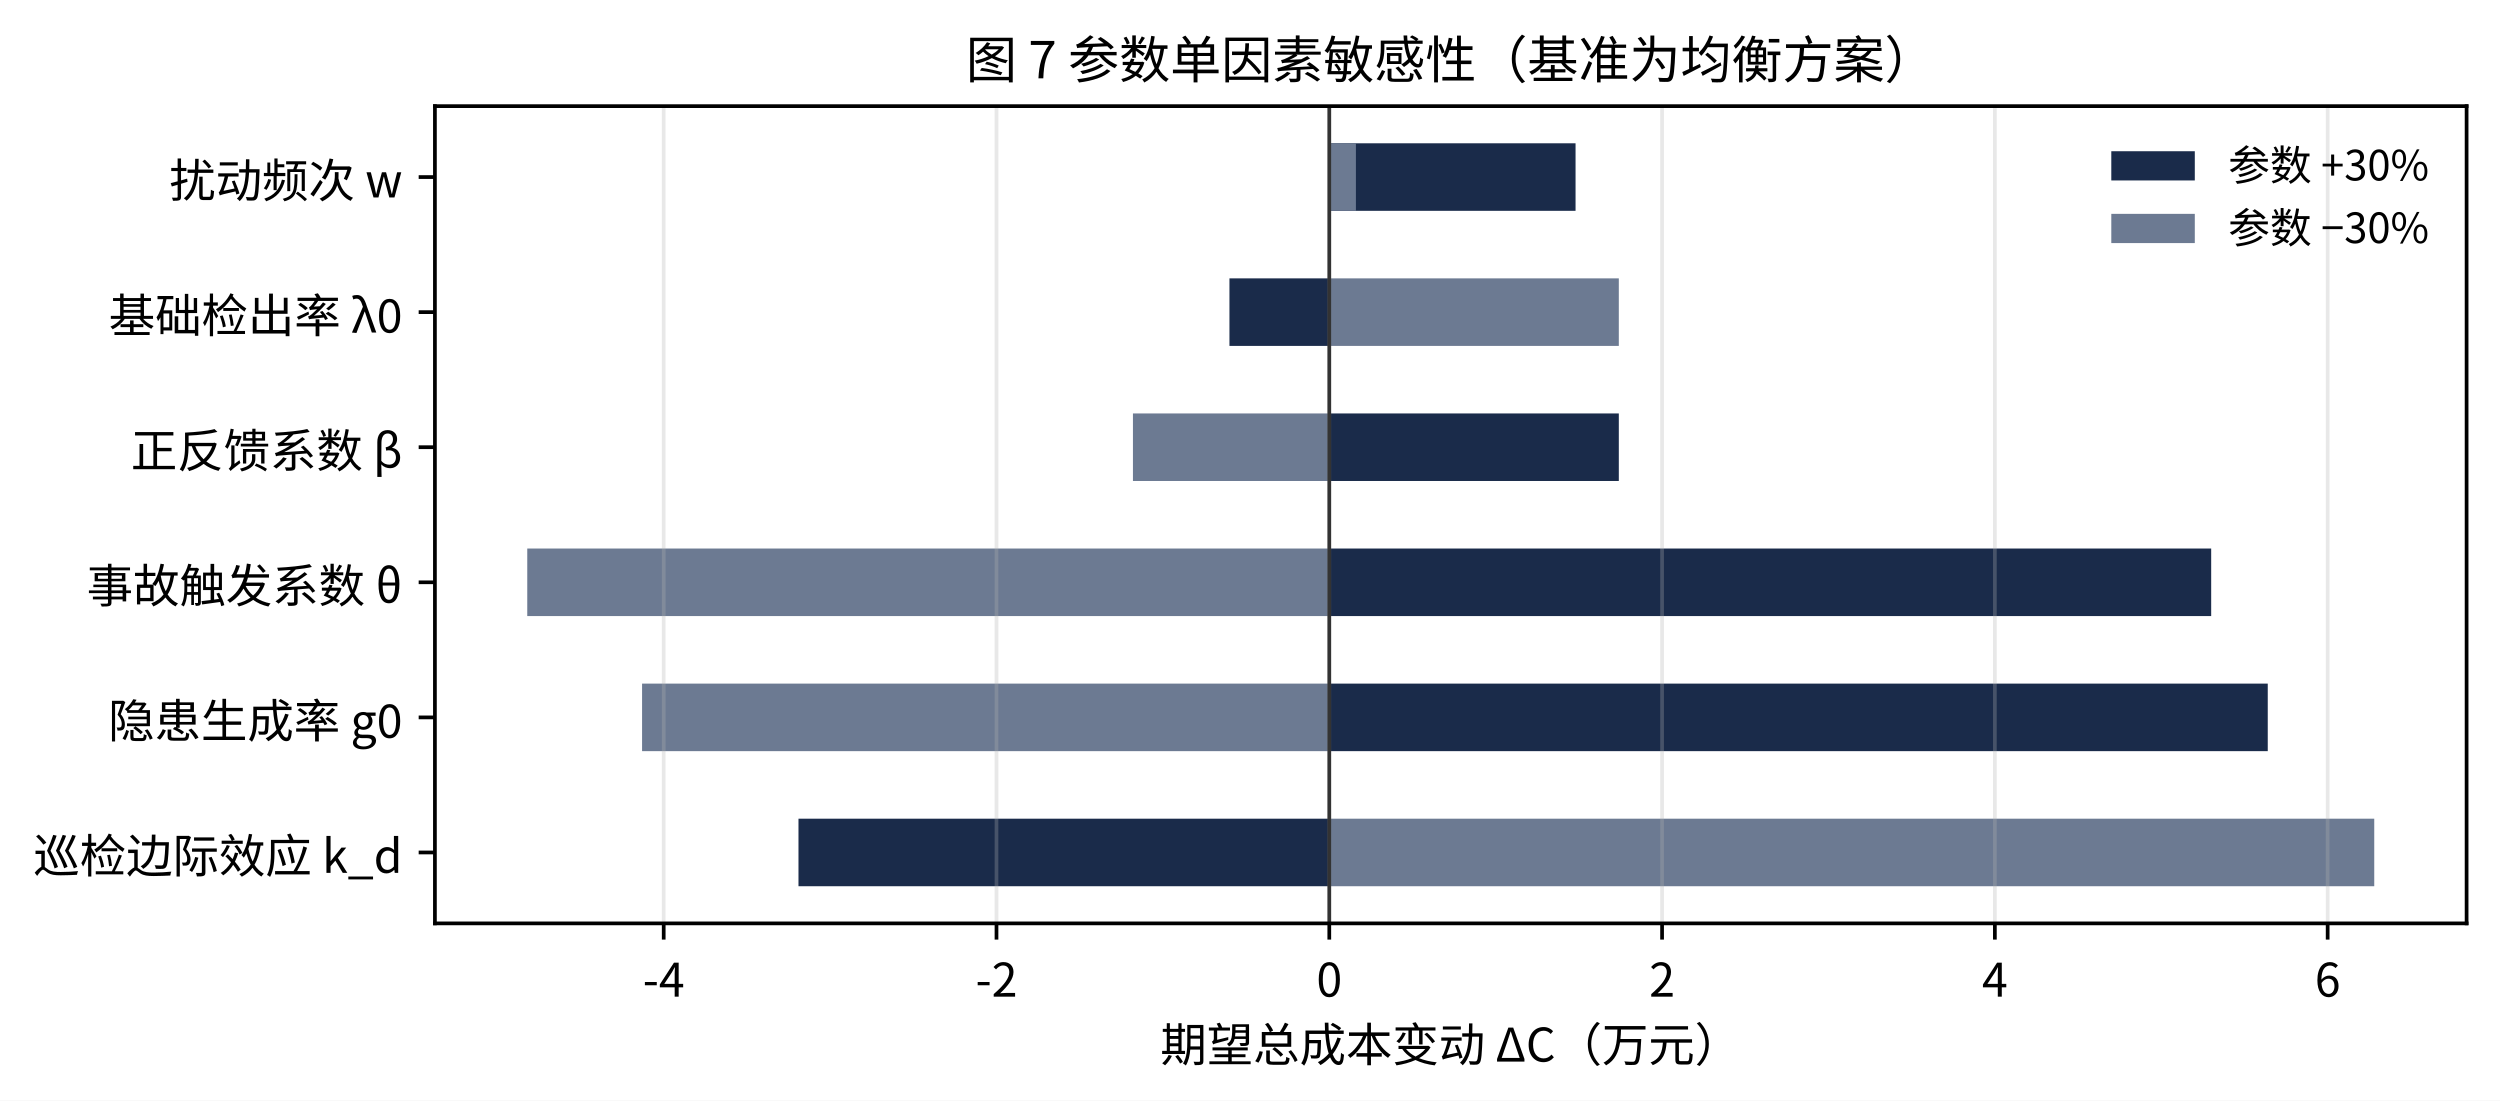
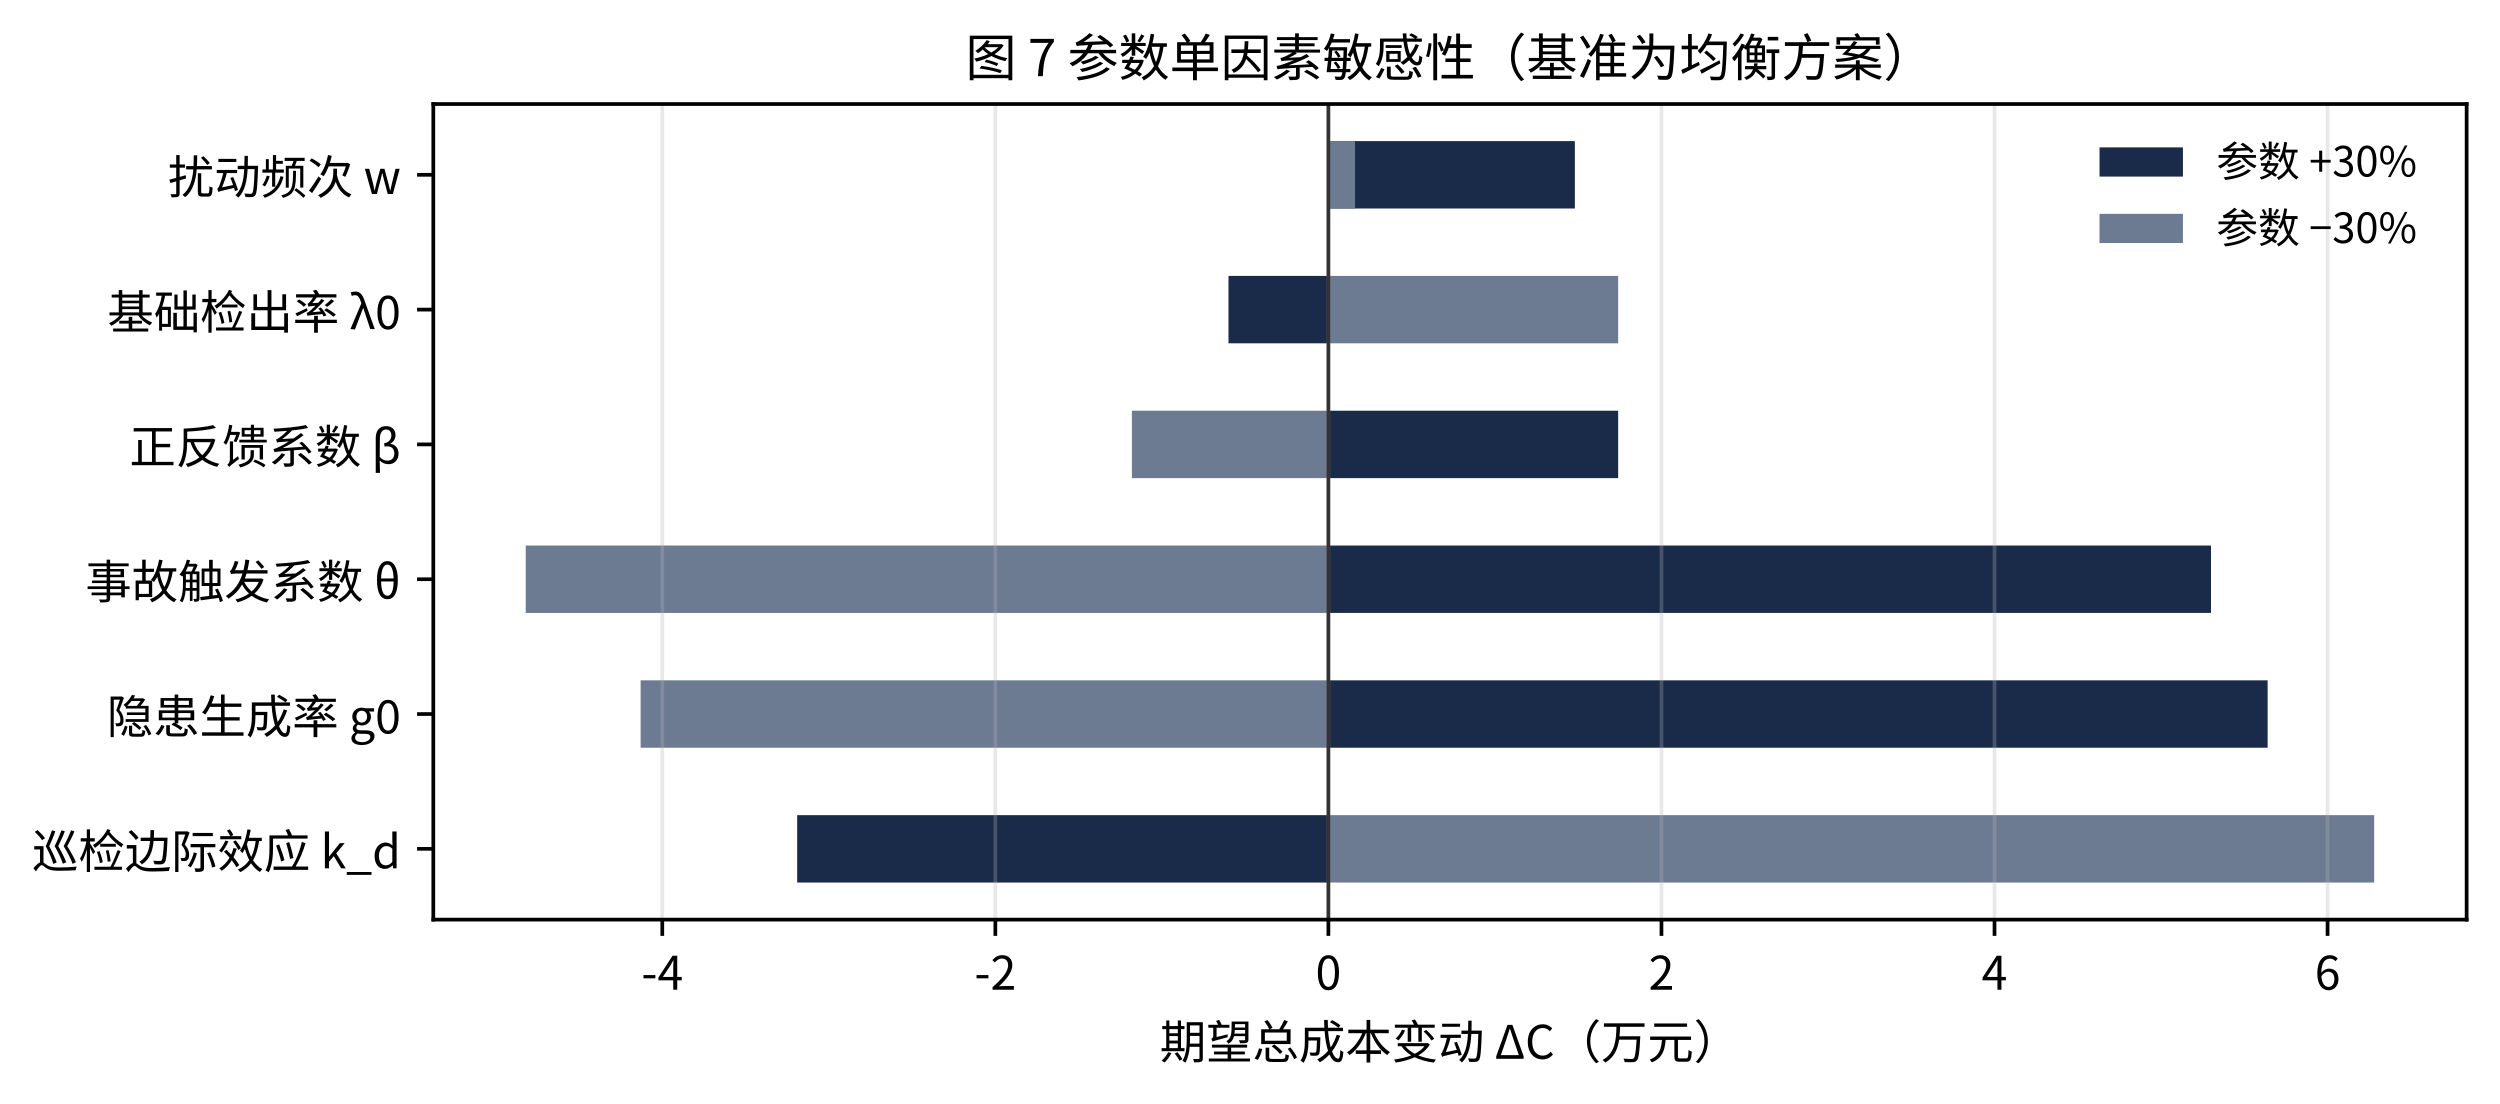
- <svg xmlns="http://www.w3.org/2000/svg" xmlns:xlink="http://www.w3.org/1999/xlink" width="538.912pt" height="237.248pt" viewBox="0 0 538.912 237.248" version="1.1">
+ <svg xmlns="http://www.w3.org/2000/svg" xmlns:xlink="http://www.w3.org/1999/xlink" width="539.363pt" height="238.176pt" viewBox="0 0 539.363 238.176" version="1.1">
  <defs>
    <style type="text/css">*{stroke-linejoin: round; stroke-linecap: butt}</style>
  </defs>
  <g id="figure_1">
    <g id="patch_1">
-       <path d="M 0 237.248  L 538.912 237.248  L 538.912 0  L 0 0  z " style="fill: #ffffff" />
+       <path d="M 0 238.176  L 539.363 238.176  L 539.363 0  L 0 0  z " style="fill: #ffffff" />
    </g>
    <g id="axes_1">
      <g id="patch_2">
-         <path d="M 93.752 199.048  L 531.712 199.048  L 531.712 22.88  L 93.752 22.88  z " style="fill: #ffffff" />
+         <path d="M 93.483 198.403  L 532.163 198.403  L 532.163 22.443  L 93.483 22.443  z " style="fill: #ffffff" />
      </g>
      <g id="patch_3">
-         <path d="M 286.547 191.04  L 172.125 191.04  L 172.125 176.481  L 286.547 176.481  z " clip-path="url(#p237155da84)" style="fill: #1a2b4a" />
+         <path d="M 286.595 190.405  L 171.985 190.405  L 171.985 175.862  L 286.595 175.862  z " clip-path="url(#pa2468f5fff)" style="fill: #1a2b4a" />
      </g>
      <g id="patch_4">
-         <path d="M 286.547 161.921  L 488.848 161.921  L 488.848 147.362  L 286.547 147.362  z " clip-path="url(#p237155da84)" style="fill: #1a2b4a" />
+         <path d="M 286.595 161.32  L 489.229 161.32  L 489.229 146.778  L 286.595 146.778  z " clip-path="url(#pa2468f5fff)" style="fill: #1a2b4a" />
      </g>
      <g id="patch_5">
-         <path d="M 286.547 132.803  L 476.653 132.803  L 476.653 118.243  L 286.547 118.243  z " clip-path="url(#p237155da84)" style="fill: #1a2b4a" />
+         <path d="M 286.595 132.236  L 477.013 132.236  L 477.013 117.694  L 286.595 117.694  z " clip-path="url(#pa2468f5fff)" style="fill: #1a2b4a" />
      </g>
      <g id="patch_6">
-         <path d="M 286.547 103.684  L 348.959 103.684  L 348.959 89.125  L 286.547 89.125  z " clip-path="url(#p237155da84)" style="fill: #1a2b4a" />
+         <path d="M 286.595 103.152  L 349.11 103.152  L 349.11 88.61  L 286.595 88.61  z " clip-path="url(#pa2468f5fff)" style="fill: #1a2b4a" />
      </g>
      <g id="patch_7">
-         <path d="M 286.547 74.566  L 265.026 74.566  L 265.026 60.006  L 286.547 60.006  z " clip-path="url(#p237155da84)" style="fill: #1a2b4a" />
+         <path d="M 286.595 74.068  L 265.039 74.068  L 265.039 59.526  L 286.595 59.526  z " clip-path="url(#pa2468f5fff)" style="fill: #1a2b4a" />
      </g>
      <g id="patch_8">
-         <path d="M 286.547 45.447  L 339.633 45.447  L 339.633 30.888  L 286.547 30.888  z " clip-path="url(#p237155da84)" style="fill: #1a2b4a" />
+         <path d="M 286.595 44.984  L 339.769 44.984  L 339.769 30.442  L 286.595 30.442  z " clip-path="url(#pa2468f5fff)" style="fill: #1a2b4a" />
      </g>
      <g id="patch_9">
-         <path d="M 286.547 191.04  L 511.804 191.04  L 511.804 176.481  L 286.547 176.481  z " clip-path="url(#p237155da84)" style="fill: #6c7a92" />
+         <path d="M 286.595 190.405  L 512.223 190.405  L 512.223 175.862  L 286.595 175.862  z " clip-path="url(#pa2468f5fff)" style="fill: #6c7a92" />
      </g>
      <g id="patch_10">
-         <path d="M 286.547 161.921  L 138.408 161.921  L 138.408 147.362  L 286.547 147.362  z " clip-path="url(#p237155da84)" style="fill: #6c7a92" />
+         <path d="M 286.595 161.32  L 138.213 161.32  L 138.213 146.778  L 286.595 146.778  z " clip-path="url(#pa2468f5fff)" style="fill: #6c7a92" />
      </g>
      <g id="patch_11">
-         <path d="M 286.547 132.803  L 113.659 132.803  L 113.659 118.243  L 286.547 118.243  z " clip-path="url(#p237155da84)" style="fill: #6c7a92" />
+         <path d="M 286.595 132.236  L 113.423 132.236  L 113.423 117.694  L 286.595 117.694  z " clip-path="url(#pa2468f5fff)" style="fill: #6c7a92" />
      </g>
      <g id="patch_12">
-         <path d="M 286.547 103.684  L 244.222 103.684  L 244.222 89.125  L 286.547 89.125  z " clip-path="url(#p237155da84)" style="fill: #6c7a92" />
+         <path d="M 286.595 103.152  L 244.2 103.152  L 244.2 88.61  L 286.595 88.61  z " clip-path="url(#pa2468f5fff)" style="fill: #6c7a92" />
      </g>
      <g id="patch_13">
-         <path d="M 286.547 74.566  L 348.959 74.566  L 348.959 60.006  L 286.547 60.006  z " clip-path="url(#p237155da84)" style="fill: #6c7a92" />
+         <path d="M 286.595 74.068  L 349.11 74.068  L 349.11 59.526  L 286.595 59.526  z " clip-path="url(#pa2468f5fff)" style="fill: #6c7a92" />
      </g>
      <g id="patch_14">
-         <path d="M 286.547 45.447  L 292.286 45.447  L 292.286 30.888  L 286.547 30.888  z " clip-path="url(#p237155da84)" style="fill: #6c7a92" />
+         <path d="M 286.595 44.984  L 292.344 44.984  L 292.344 30.442  L 286.595 30.442  z " clip-path="url(#pa2468f5fff)" style="fill: #6c7a92" />
      </g>
      <g id="matplotlib.axis_1">
        <g id="xtick_1">
          <g id="line2d_1">
-             <path d="M 143.071 199.048  L 143.071 22.88  " clip-path="url(#p237155da84)" style="fill: none; stroke: #b0b0b0; stroke-opacity: 0.3; stroke-width: 0.8; stroke-linecap: square" />
+             <path d="M 142.884 198.403  L 142.884 22.443  " clip-path="url(#pa2468f5fff)" style="fill: none; stroke: #b0b0b0; stroke-opacity: 0.3; stroke-width: 0.8; stroke-linecap: square" />
          </g>
          <g id="line2d_2">
            <defs>
-               <path id="mb3ee0af622" d="M 0 0  L 0 3.5  " style="stroke: #000000; stroke-width: 0.8" />
+               <path id="mc894024c57" d="M 0 0  L 0 3.5  " style="stroke: #000000; stroke-width: 0.8" />
            </defs>
            <g>
-               <use xlink:href="#mb3ee0af622" x="143.071" y="199.048" style="stroke: #000000; stroke-width: 0.8" />
+               <use xlink:href="#mc894024c57" x="142.884" y="198.403" style="stroke: #000000; stroke-width: 0.8" />
            </g>
          </g>
          <g id="text_1">
-             <text style="font-size: 10px; font-family: 'Noto Sans CJK SC', 'PingFang SC', 'Microsoft YaHei', 'DejaVu Sans', sans-serif; text-anchor: middle" x="143.071" y="214.847" transform="rotate(-0 143.0714 214.8475)">-4</text>
+             <text style="font-size: 10px; font-family: 'Noto Sans CJK SC', 'PingFang SC', 'Microsoft YaHei', 'DejaVu Sans', sans-serif; text-anchor: middle" x="142.884" y="213.523" transform="rotate(-0 142.8837 213.5228)">-4</text>
          </g>
        </g>
        <g id="xtick_2">
          <g id="line2d_3">
-             <path d="M 214.809 199.048  L 214.809 22.88  " clip-path="url(#p237155da84)" style="fill: none; stroke: #b0b0b0; stroke-opacity: 0.3; stroke-width: 0.8; stroke-linecap: square" />
+             <path d="M 214.74 198.403  L 214.74 22.443  " clip-path="url(#pa2468f5fff)" style="fill: none; stroke: #b0b0b0; stroke-opacity: 0.3; stroke-width: 0.8; stroke-linecap: square" />
          </g>
          <g id="line2d_4">
            <g>
-               <use xlink:href="#mb3ee0af622" x="214.809" y="199.048" style="stroke: #000000; stroke-width: 0.8" />
+               <use xlink:href="#mc894024c57" x="214.74" y="198.403" style="stroke: #000000; stroke-width: 0.8" />
            </g>
          </g>
          <g id="text_2">
-             <text style="font-size: 10px; font-family: 'Noto Sans CJK SC', 'PingFang SC', 'Microsoft YaHei', 'DejaVu Sans', sans-serif; text-anchor: middle" x="214.809" y="214.847" transform="rotate(-0 214.8093 214.8475)">-2</text>
+             <text style="font-size: 10px; font-family: 'Noto Sans CJK SC', 'PingFang SC', 'Microsoft YaHei', 'DejaVu Sans', sans-serif; text-anchor: middle" x="214.74" y="213.523" transform="rotate(-0 214.7396 213.5228)">-2</text>
          </g>
        </g>
        <g id="xtick_3">
          <g id="line2d_5">
-             <path d="M 286.547 199.048  L 286.547 22.88  " clip-path="url(#p237155da84)" style="fill: none; stroke: #b0b0b0; stroke-opacity: 0.3; stroke-width: 0.8; stroke-linecap: square" />
+             <path d="M 286.595 198.403  L 286.595 22.443  " clip-path="url(#pa2468f5fff)" style="fill: none; stroke: #b0b0b0; stroke-opacity: 0.3; stroke-width: 0.8; stroke-linecap: square" />
          </g>
          <g id="line2d_6">
            <g>
-               <use xlink:href="#mb3ee0af622" x="286.547" y="199.048" style="stroke: #000000; stroke-width: 0.8" />
+               <use xlink:href="#mc894024c57" x="286.595" y="198.403" style="stroke: #000000; stroke-width: 0.8" />
            </g>
          </g>
          <g id="text_3">
-             <text style="font-size: 10px; font-family: 'Noto Sans CJK SC', 'PingFang SC', 'Microsoft YaHei', 'DejaVu Sans', sans-serif; text-anchor: middle" x="286.547" y="214.847" transform="rotate(-0 286.5472 214.8475)">0</text>
+             <text style="font-size: 10px; font-family: 'Noto Sans CJK SC', 'PingFang SC', 'Microsoft YaHei', 'DejaVu Sans', sans-serif; text-anchor: middle" x="286.595" y="213.523" transform="rotate(-0 286.5954 213.5228)">0</text>
          </g>
        </g>
        <g id="xtick_4">
          <g id="line2d_7">
-             <path d="M 358.285 199.048  L 358.285 22.88  " clip-path="url(#p237155da84)" style="fill: none; stroke: #b0b0b0; stroke-opacity: 0.3; stroke-width: 0.8; stroke-linecap: square" />
+             <path d="M 358.451 198.403  L 358.451 22.443  " clip-path="url(#pa2468f5fff)" style="fill: none; stroke: #b0b0b0; stroke-opacity: 0.3; stroke-width: 0.8; stroke-linecap: square" />
          </g>
          <g id="line2d_8">
            <g>
-               <use xlink:href="#mb3ee0af622" x="358.285" y="199.048" style="stroke: #000000; stroke-width: 0.8" />
+               <use xlink:href="#mc894024c57" x="358.451" y="198.403" style="stroke: #000000; stroke-width: 0.8" />
            </g>
          </g>
          <g id="text_4">
-             <text style="font-size: 10px; font-family: 'Noto Sans CJK SC', 'PingFang SC', 'Microsoft YaHei', 'DejaVu Sans', sans-serif; text-anchor: middle" x="358.285" y="214.847" transform="rotate(-0 358.2851 214.8475)">2</text>
+             <text style="font-size: 10px; font-family: 'Noto Sans CJK SC', 'PingFang SC', 'Microsoft YaHei', 'DejaVu Sans', sans-serif; text-anchor: middle" x="358.451" y="213.523" transform="rotate(-0 358.4513 213.5228)">2</text>
          </g>
        </g>
        <g id="xtick_5">
          <g id="line2d_9">
-             <path d="M 430.023 199.048  L 430.023 22.88  " clip-path="url(#p237155da84)" style="fill: none; stroke: #b0b0b0; stroke-opacity: 0.3; stroke-width: 0.8; stroke-linecap: square" />
+             <path d="M 430.307 198.403  L 430.307 22.443  " clip-path="url(#pa2468f5fff)" style="fill: none; stroke: #b0b0b0; stroke-opacity: 0.3; stroke-width: 0.8; stroke-linecap: square" />
          </g>
          <g id="line2d_10">
            <g>
-               <use xlink:href="#mb3ee0af622" x="430.023" y="199.048" style="stroke: #000000; stroke-width: 0.8" />
+               <use xlink:href="#mc894024c57" x="430.307" y="198.403" style="stroke: #000000; stroke-width: 0.8" />
            </g>
          </g>
          <g id="text_5">
-             <text style="font-size: 10px; font-family: 'Noto Sans CJK SC', 'PingFang SC', 'Microsoft YaHei', 'DejaVu Sans', sans-serif; text-anchor: middle" x="430.023" y="214.847" transform="rotate(-0 430.0231 214.8475)">4</text>
+             <text style="font-size: 10px; font-family: 'Noto Sans CJK SC', 'PingFang SC', 'Microsoft YaHei', 'DejaVu Sans', sans-serif; text-anchor: middle" x="430.307" y="213.523" transform="rotate(-0 430.3071 213.5228)">4</text>
          </g>
        </g>
        <g id="xtick_6">
          <g id="line2d_11">
-             <path d="M 501.761 199.048  L 501.761 22.88  " clip-path="url(#p237155da84)" style="fill: none; stroke: #b0b0b0; stroke-opacity: 0.3; stroke-width: 0.8; stroke-linecap: square" />
+             <path d="M 502.163 198.403  L 502.163 22.443  " clip-path="url(#pa2468f5fff)" style="fill: none; stroke: #b0b0b0; stroke-opacity: 0.3; stroke-width: 0.8; stroke-linecap: square" />
          </g>
          <g id="line2d_12">
            <g>
-               <use xlink:href="#mb3ee0af622" x="501.761" y="199.048" style="stroke: #000000; stroke-width: 0.8" />
+               <use xlink:href="#mc894024c57" x="502.163" y="198.403" style="stroke: #000000; stroke-width: 0.8" />
            </g>
          </g>
          <g id="text_6">
-             <text style="font-size: 10px; font-family: 'Noto Sans CJK SC', 'PingFang SC', 'Microsoft YaHei', 'DejaVu Sans', sans-serif; text-anchor: middle" x="501.761" y="214.847" transform="rotate(-0 501.761 214.8475)">6</text>
+             <text style="font-size: 10px; font-family: 'Noto Sans CJK SC', 'PingFang SC', 'Microsoft YaHei', 'DejaVu Sans', sans-serif; text-anchor: middle" x="502.163" y="213.523" transform="rotate(-0 502.163 213.5228)">6</text>
          </g>
        </g>
        <g id="text_7">
-           <text style="font-size: 10px; font-family: 'Noto Sans CJK SC', 'PingFang SC', 'Microsoft YaHei', 'DejaVu Sans', sans-serif; text-anchor: middle" x="312.732" y="228.847" transform="rotate(-0 312.7316 228.8475)">期望总成本变动 ΔC（万元）</text>
+           <text style="font-size: 10px; font-family: 'Noto Sans CJK SC', 'PingFang SC', 'Microsoft YaHei', 'DejaVu Sans', sans-serif; text-anchor: middle" x="312.823" y="228.441" transform="rotate(-0 312.8228 228.4414)">期望总成本变动 ΔC（万元）</text>
        </g>
      </g>
      <g id="matplotlib.axis_2">
        <g id="ytick_1">
          <g id="line2d_13">
            <defs>
-               <path id="m6d348fc687" d="M 0 0  L -3.5 0  " style="stroke: #000000; stroke-width: 0.8" />
+               <path id="m1162b5b119" d="M 0 0  L -3.5 0  " style="stroke: #000000; stroke-width: 0.8" />
            </defs>
            <g>
-               <use xlink:href="#m6d348fc687" x="93.752" y="183.76" style="stroke: #000000; stroke-width: 0.8" />
+               <use xlink:href="#m1162b5b119" x="93.483" y="183.134" style="stroke: #000000; stroke-width: 0.8" />
            </g>
          </g>
          <g id="text_8">
-             <text style="font-size: 10px; font-family: 'Noto Sans CJK SC', 'PingFang SC', 'Microsoft YaHei', 'DejaVu Sans', sans-serif; text-anchor: end" x="86.752" y="188.16" transform="rotate(-0 86.75156 188.1602)">巡检边际效应 k_d</text>
+             <text style="font-size: 10px; font-family: 'Noto Sans CJK SC', 'PingFang SC', 'Microsoft YaHei', 'DejaVu Sans', sans-serif; text-anchor: end" x="86.483" y="187.335" transform="rotate(-0 86.48281 187.3351)">巡检边际效应 k_d</text>
          </g>
        </g>
        <g id="ytick_2">
          <g id="line2d_14">
            <g>
-               <use xlink:href="#m6d348fc687" x="93.752" y="154.642" style="stroke: #000000; stroke-width: 0.8" />
+               <use xlink:href="#m1162b5b119" x="93.483" y="154.049" style="stroke: #000000; stroke-width: 0.8" />
            </g>
          </g>
          <g id="text_9">
-             <text style="font-size: 10px; font-family: 'Noto Sans CJK SC', 'PingFang SC', 'Microsoft YaHei', 'DejaVu Sans', sans-serif; text-anchor: end" x="86.752" y="159.042" transform="rotate(-0 86.75156 159.0416)">隐患生成率 g0</text>
+             <text style="font-size: 10px; font-family: 'Noto Sans CJK SC', 'PingFang SC', 'Microsoft YaHei', 'DejaVu Sans', sans-serif; text-anchor: end" x="86.483" y="158.246" transform="rotate(-0 86.48281 158.2462)">隐患生成率 g0</text>
          </g>
        </g>
        <g id="ytick_3">
          <g id="line2d_15">
            <g>
-               <use xlink:href="#m6d348fc687" x="93.752" y="125.523" style="stroke: #000000; stroke-width: 0.8" />
+               <use xlink:href="#m1162b5b119" x="93.483" y="124.965" style="stroke: #000000; stroke-width: 0.8" />
            </g>
          </g>
          <g id="text_10">
-             <text style="font-size: 10px; font-family: 'Noto Sans CJK SC', 'PingFang SC', 'Microsoft YaHei', 'DejaVu Sans', sans-serif; text-anchor: end" x="86.752" y="129.923" transform="rotate(-0 86.75156 129.923)">事故触发系数 θ</text>
+             <text style="font-size: 10px; font-family: 'Noto Sans CJK SC', 'PingFang SC', 'Microsoft YaHei', 'DejaVu Sans', sans-serif; text-anchor: end" x="86.483" y="129.152" transform="rotate(-0 86.48281 129.1519)">事故触发系数 θ</text>
          </g>
        </g>
        <g id="ytick_4">
          <g id="line2d_16">
            <g>
-               <use xlink:href="#m6d348fc687" x="93.752" y="96.404" style="stroke: #000000; stroke-width: 0.8" />
+               <use xlink:href="#m1162b5b119" x="93.483" y="95.881" style="stroke: #000000; stroke-width: 0.8" />
            </g>
          </g>
          <g id="text_11">
-             <text style="font-size: 10px; font-family: 'Noto Sans CJK SC', 'PingFang SC', 'Microsoft YaHei', 'DejaVu Sans', sans-serif; text-anchor: end" x="86.752" y="100.804" transform="rotate(-0 86.75156 100.8045)">正反馈系数 β</text>
+             <text style="font-size: 10px; font-family: 'Noto Sans CJK SC', 'PingFang SC', 'Microsoft YaHei', 'DejaVu Sans', sans-serif; text-anchor: end" x="86.483" y="100.024" transform="rotate(-0 86.48281 100.024)">正反馈系数 β</text>
          </g>
        </g>
        <g id="ytick_5">
          <g id="line2d_17">
            <g>
-               <use xlink:href="#m6d348fc687" x="93.752" y="67.286" style="stroke: #000000; stroke-width: 0.8" />
+               <use xlink:href="#m1162b5b119" x="93.483" y="66.797" style="stroke: #000000; stroke-width: 0.8" />
            </g>
          </g>
          <g id="text_12">
-             <text style="font-size: 10px; font-family: 'Noto Sans CJK SC', 'PingFang SC', 'Microsoft YaHei', 'DejaVu Sans', sans-serif; text-anchor: end" x="86.752" y="71.686" transform="rotate(-0 86.75156 71.68586)">基础检出率 λ0</text>
+             <text style="font-size: 10px; font-family: 'Noto Sans CJK SC', 'PingFang SC', 'Microsoft YaHei', 'DejaVu Sans', sans-serif; text-anchor: end" x="86.483" y="70.994" transform="rotate(-0 86.48281 70.99368)">基础检出率 λ0</text>
          </g>
        </g>
        <g id="ytick_6">
          <g id="line2d_18">
            <g>
-               <use xlink:href="#m6d348fc687" x="93.752" y="38.167" style="stroke: #000000; stroke-width: 0.8" />
+               <use xlink:href="#m1162b5b119" x="93.483" y="37.713" style="stroke: #000000; stroke-width: 0.8" />
            </g>
          </g>
          <g id="text_13">
-             <text style="font-size: 10px; font-family: 'Noto Sans CJK SC', 'PingFang SC', 'Microsoft YaHei', 'DejaVu Sans', sans-serif; text-anchor: end" x="86.752" y="42.567" transform="rotate(-0 86.75156 42.56726)">扰动频次 w</text>
+             <text style="font-size: 10px; font-family: 'Noto Sans CJK SC', 'PingFang SC', 'Microsoft YaHei', 'DejaVu Sans', sans-serif; text-anchor: end" x="86.483" y="41.86" transform="rotate(-0 86.48281 41.86029)">扰动频次 w</text>
          </g>
        </g>
      </g>
      <g id="line2d_19">
-         <path d="M 286.547 199.048  L 286.547 22.88  " clip-path="url(#p237155da84)" style="fill: none; stroke: #333333; stroke-width: 0.8; stroke-linecap: square" />
+         <path d="M 286.595 198.403  L 286.595 22.443  " clip-path="url(#pa2468f5fff)" style="fill: none; stroke: #333333; stroke-width: 0.8; stroke-linecap: square" />
      </g>
      <g id="patch_15">
-         <path d="M 93.752 199.048  L 93.752 22.88  " style="fill: none; stroke: #000000; stroke-width: 0.8; stroke-linejoin: miter; stroke-linecap: square" />
+         <path d="M 93.483 198.403  L 93.483 22.443  " style="fill: none; stroke: #000000; stroke-width: 0.8; stroke-linejoin: miter; stroke-linecap: square" />
      </g>
      <g id="patch_16">
-         <path d="M 531.712 199.048  L 531.712 22.88  " style="fill: none; stroke: #000000; stroke-width: 0.8; stroke-linejoin: miter; stroke-linecap: square" />
+         <path d="M 532.163 198.403  L 532.163 22.443  " style="fill: none; stroke: #000000; stroke-width: 0.8; stroke-linejoin: miter; stroke-linecap: square" />
      </g>
      <g id="patch_17">
-         <path d="M 93.752 199.048  L 531.712 199.048  " style="fill: none; stroke: #000000; stroke-width: 0.8; stroke-linejoin: miter; stroke-linecap: square" />
+         <path d="M 93.483 198.403  L 532.163 198.403  " style="fill: none; stroke: #000000; stroke-width: 0.8; stroke-linejoin: miter; stroke-linecap: square" />
      </g>
      <g id="patch_18">
-         <path d="M 93.752 22.88  L 531.712 22.88  " style="fill: none; stroke: #000000; stroke-width: 0.8; stroke-linejoin: miter; stroke-linecap: square" />
+         <path d="M 93.483 22.443  L 532.163 22.443  " style="fill: none; stroke: #000000; stroke-width: 0.8; stroke-linejoin: miter; stroke-linecap: square" />
      </g>
      <g id="text_14">
-         <text style="font-size: 11px; font-family: 'Noto Sans CJK SC', 'PingFang SC', 'Microsoft YaHei', 'DejaVu Sans', sans-serif; text-anchor: middle" x="312.732" y="16.88" transform="rotate(-0 312.7316 16.88)">图 7  参数单因素敏感性（基准为均衡方案）</text>
+         <text style="font-size: 11px; font-family: 'Noto Sans CJK SC', 'PingFang SC', 'Microsoft YaHei', 'DejaVu Sans', sans-serif; text-anchor: middle" x="312.823" y="16.443" transform="rotate(-0 312.8228 16.44344)">图 7  参数单因素敏感性（基准为均衡方案）</text>
      </g>
      <g id="legend_1">
        <g id="patch_19">
-           <path d="M 455.122 38.9  L 473.122 38.9  L 473.122 32.6  L 455.122 32.6  z " style="fill: #1a2b4a" />
+           <path d="M 452.961 38.098  L 470.961 38.098  L 470.961 31.798  L 452.961 31.798  z " style="fill: #1a2b4a" />
        </g>
        <g id="text_15">
-           <text style="font-size: 9px; font-family: 'Noto Sans CJK SC', 'PingFang SC', 'Microsoft YaHei', 'DejaVu Sans', sans-serif; text-anchor: start" x="480.322" y="38.9" transform="rotate(-0 480.3216 38.9)">参数 +30%</text>
+           <text style="font-size: 9px; font-family: 'Noto Sans CJK SC', 'PingFang SC', 'Microsoft YaHei', 'DejaVu Sans', sans-serif; text-anchor: start" x="478.161" y="38.098" transform="rotate(-0 478.1614 38.09781)">参数 +30%</text>
        </g>
        <g id="patch_20">
-           <path d="M 455.122 52.4  L 473.122 52.4  L 473.122 46.1  L 455.122 46.1  z " style="fill: #6c7a92" />
+           <path d="M 452.961 52.433  L 470.961 52.433  L 470.961 46.133  L 452.961 46.133  z " style="fill: #6c7a92" />
        </g>
        <g id="text_16">
-           <text style="font-size: 9px; font-family: 'Noto Sans CJK SC', 'PingFang SC', 'Microsoft YaHei', 'DejaVu Sans', sans-serif; text-anchor: start" x="480.322" y="52.4" transform="rotate(-0 480.3216 52.4)">参数 −30%</text>
+           <text style="font-size: 9px; font-family: 'Noto Sans CJK SC', 'PingFang SC', 'Microsoft YaHei', 'DejaVu Sans', sans-serif; text-anchor: start" x="478.161" y="52.433" transform="rotate(-0 478.1614 52.43295)">参数 −30%</text>
        </g>
      </g>
    </g>
  </g>
  <defs>
-     <clipPath id="p237155da84">
-       <rect x="93.752" y="22.88" width="437.96" height="176.167" />
+     <clipPath id="pa2468f5fff">
+       <rect x="93.483" y="22.443" width="438.68" height="175.959" />
    </clipPath>
  </defs>
</svg>
